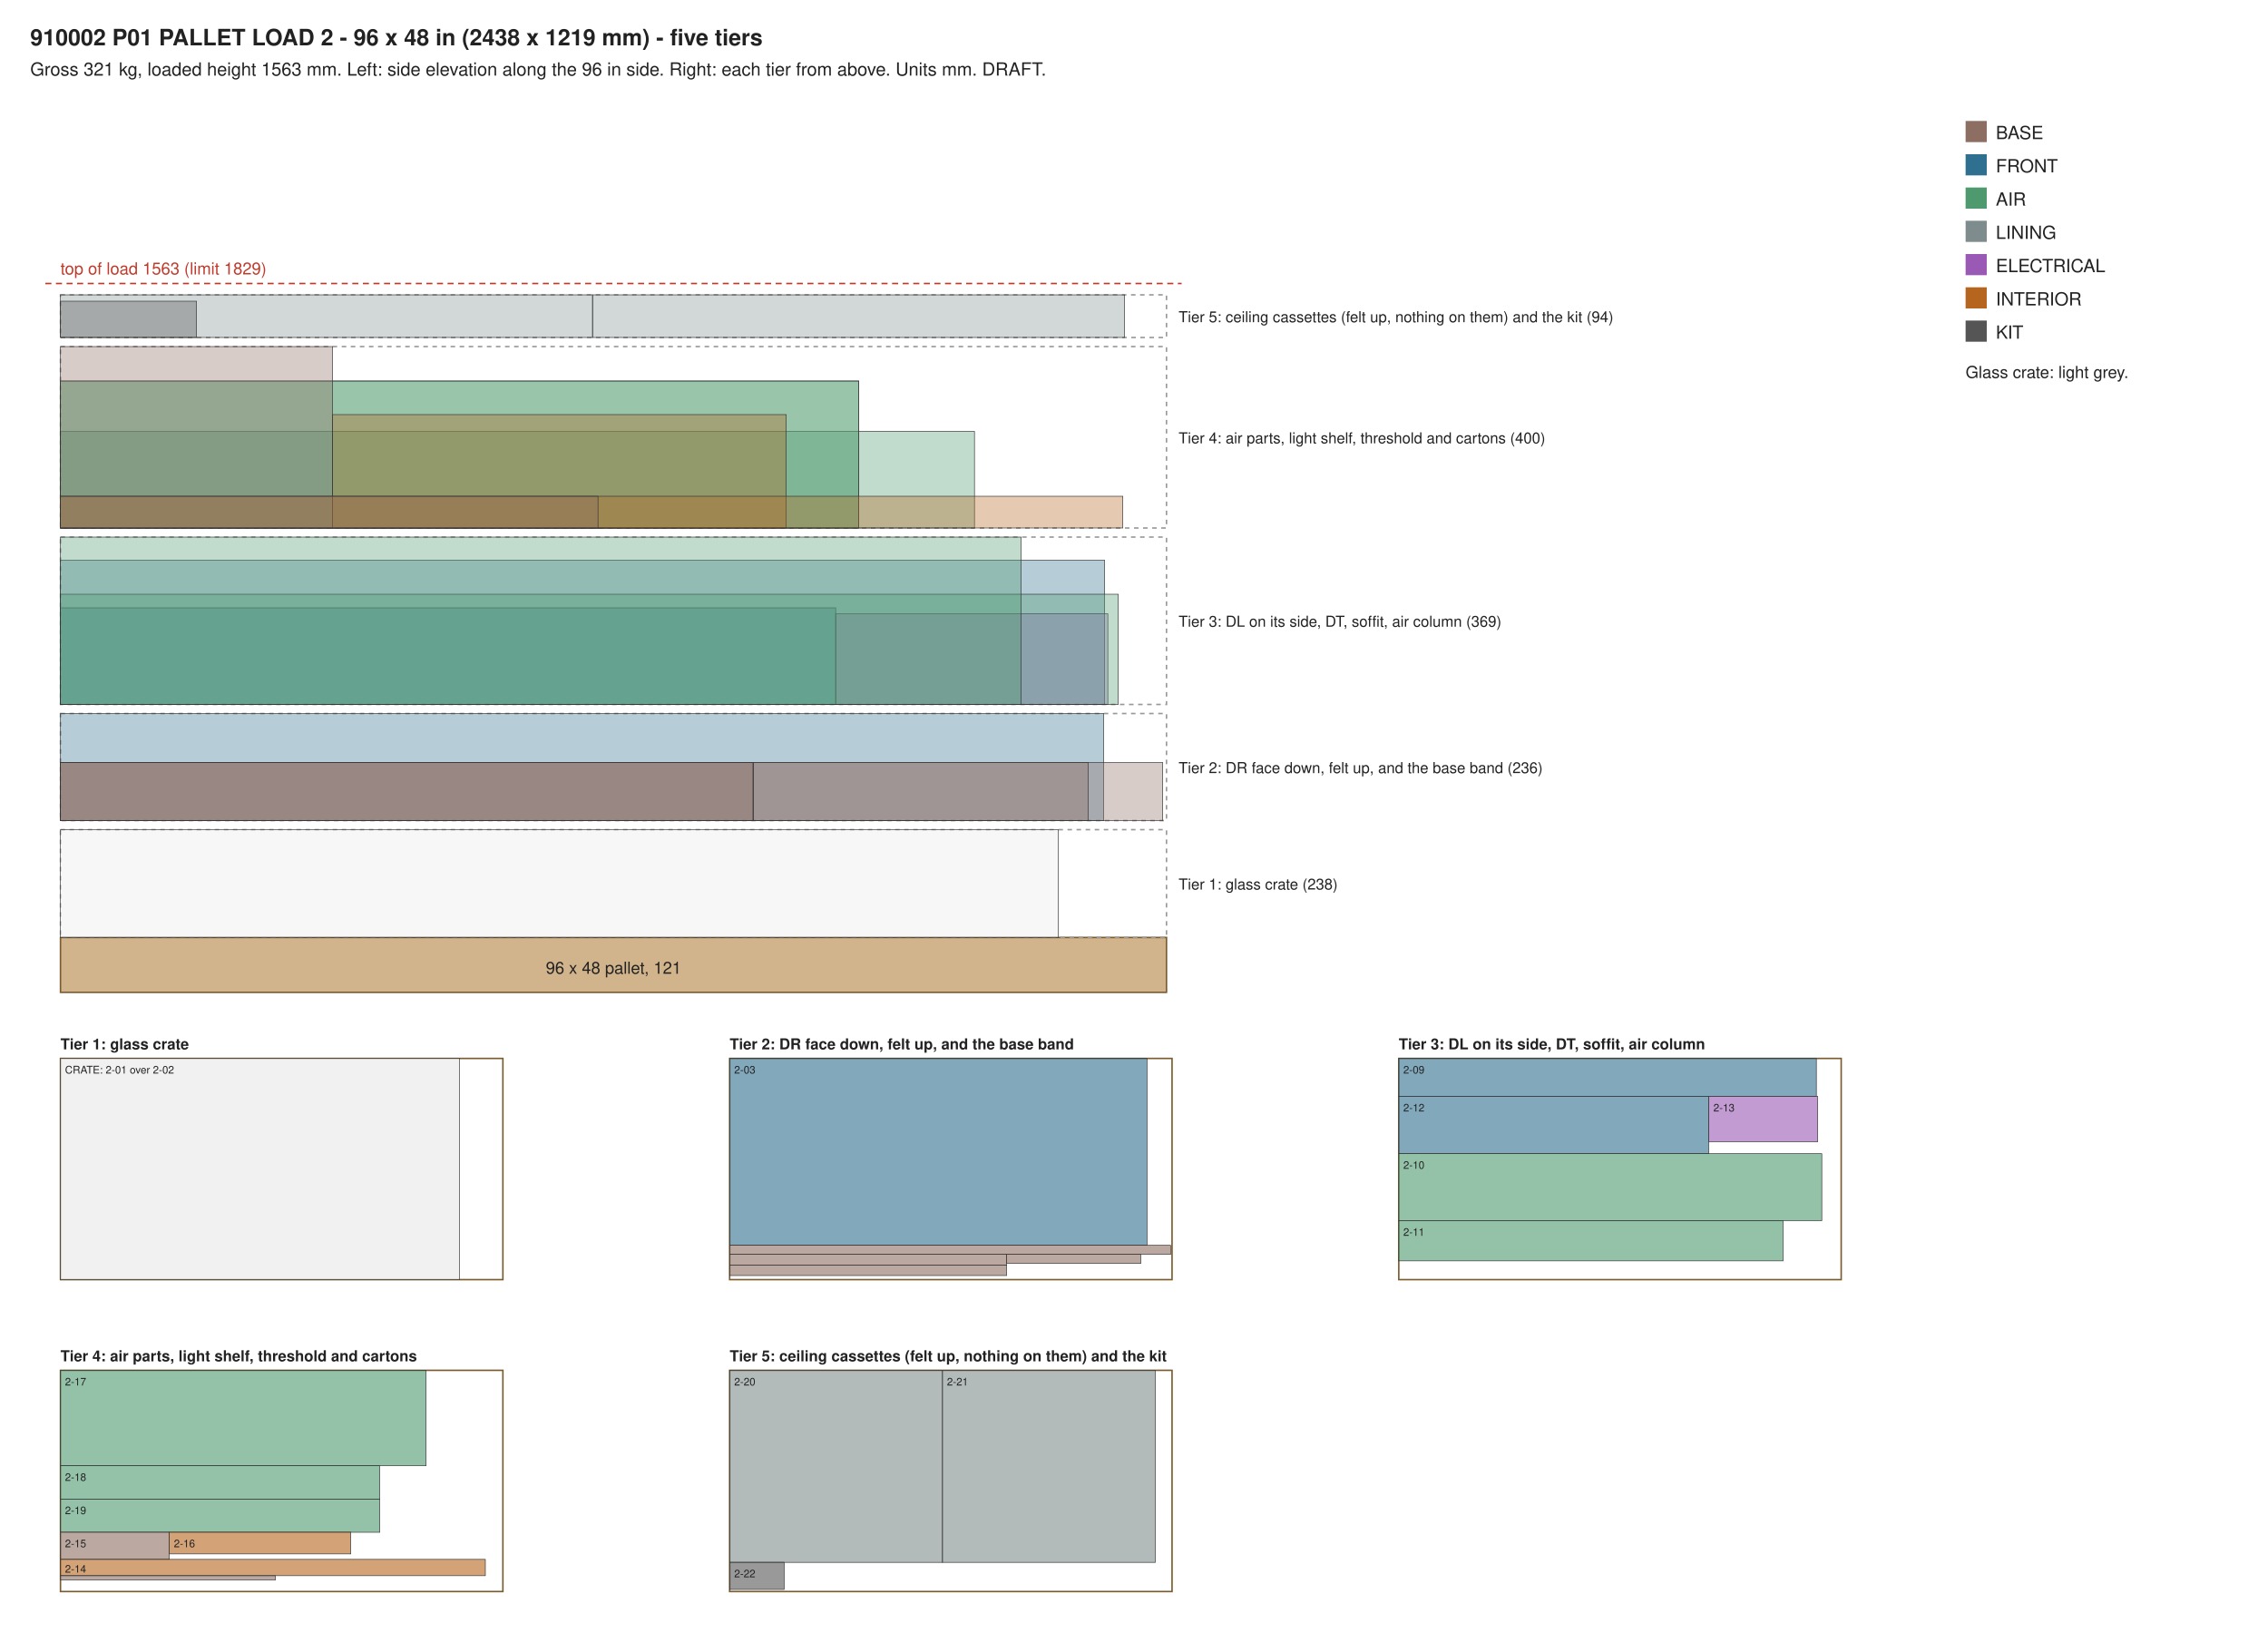
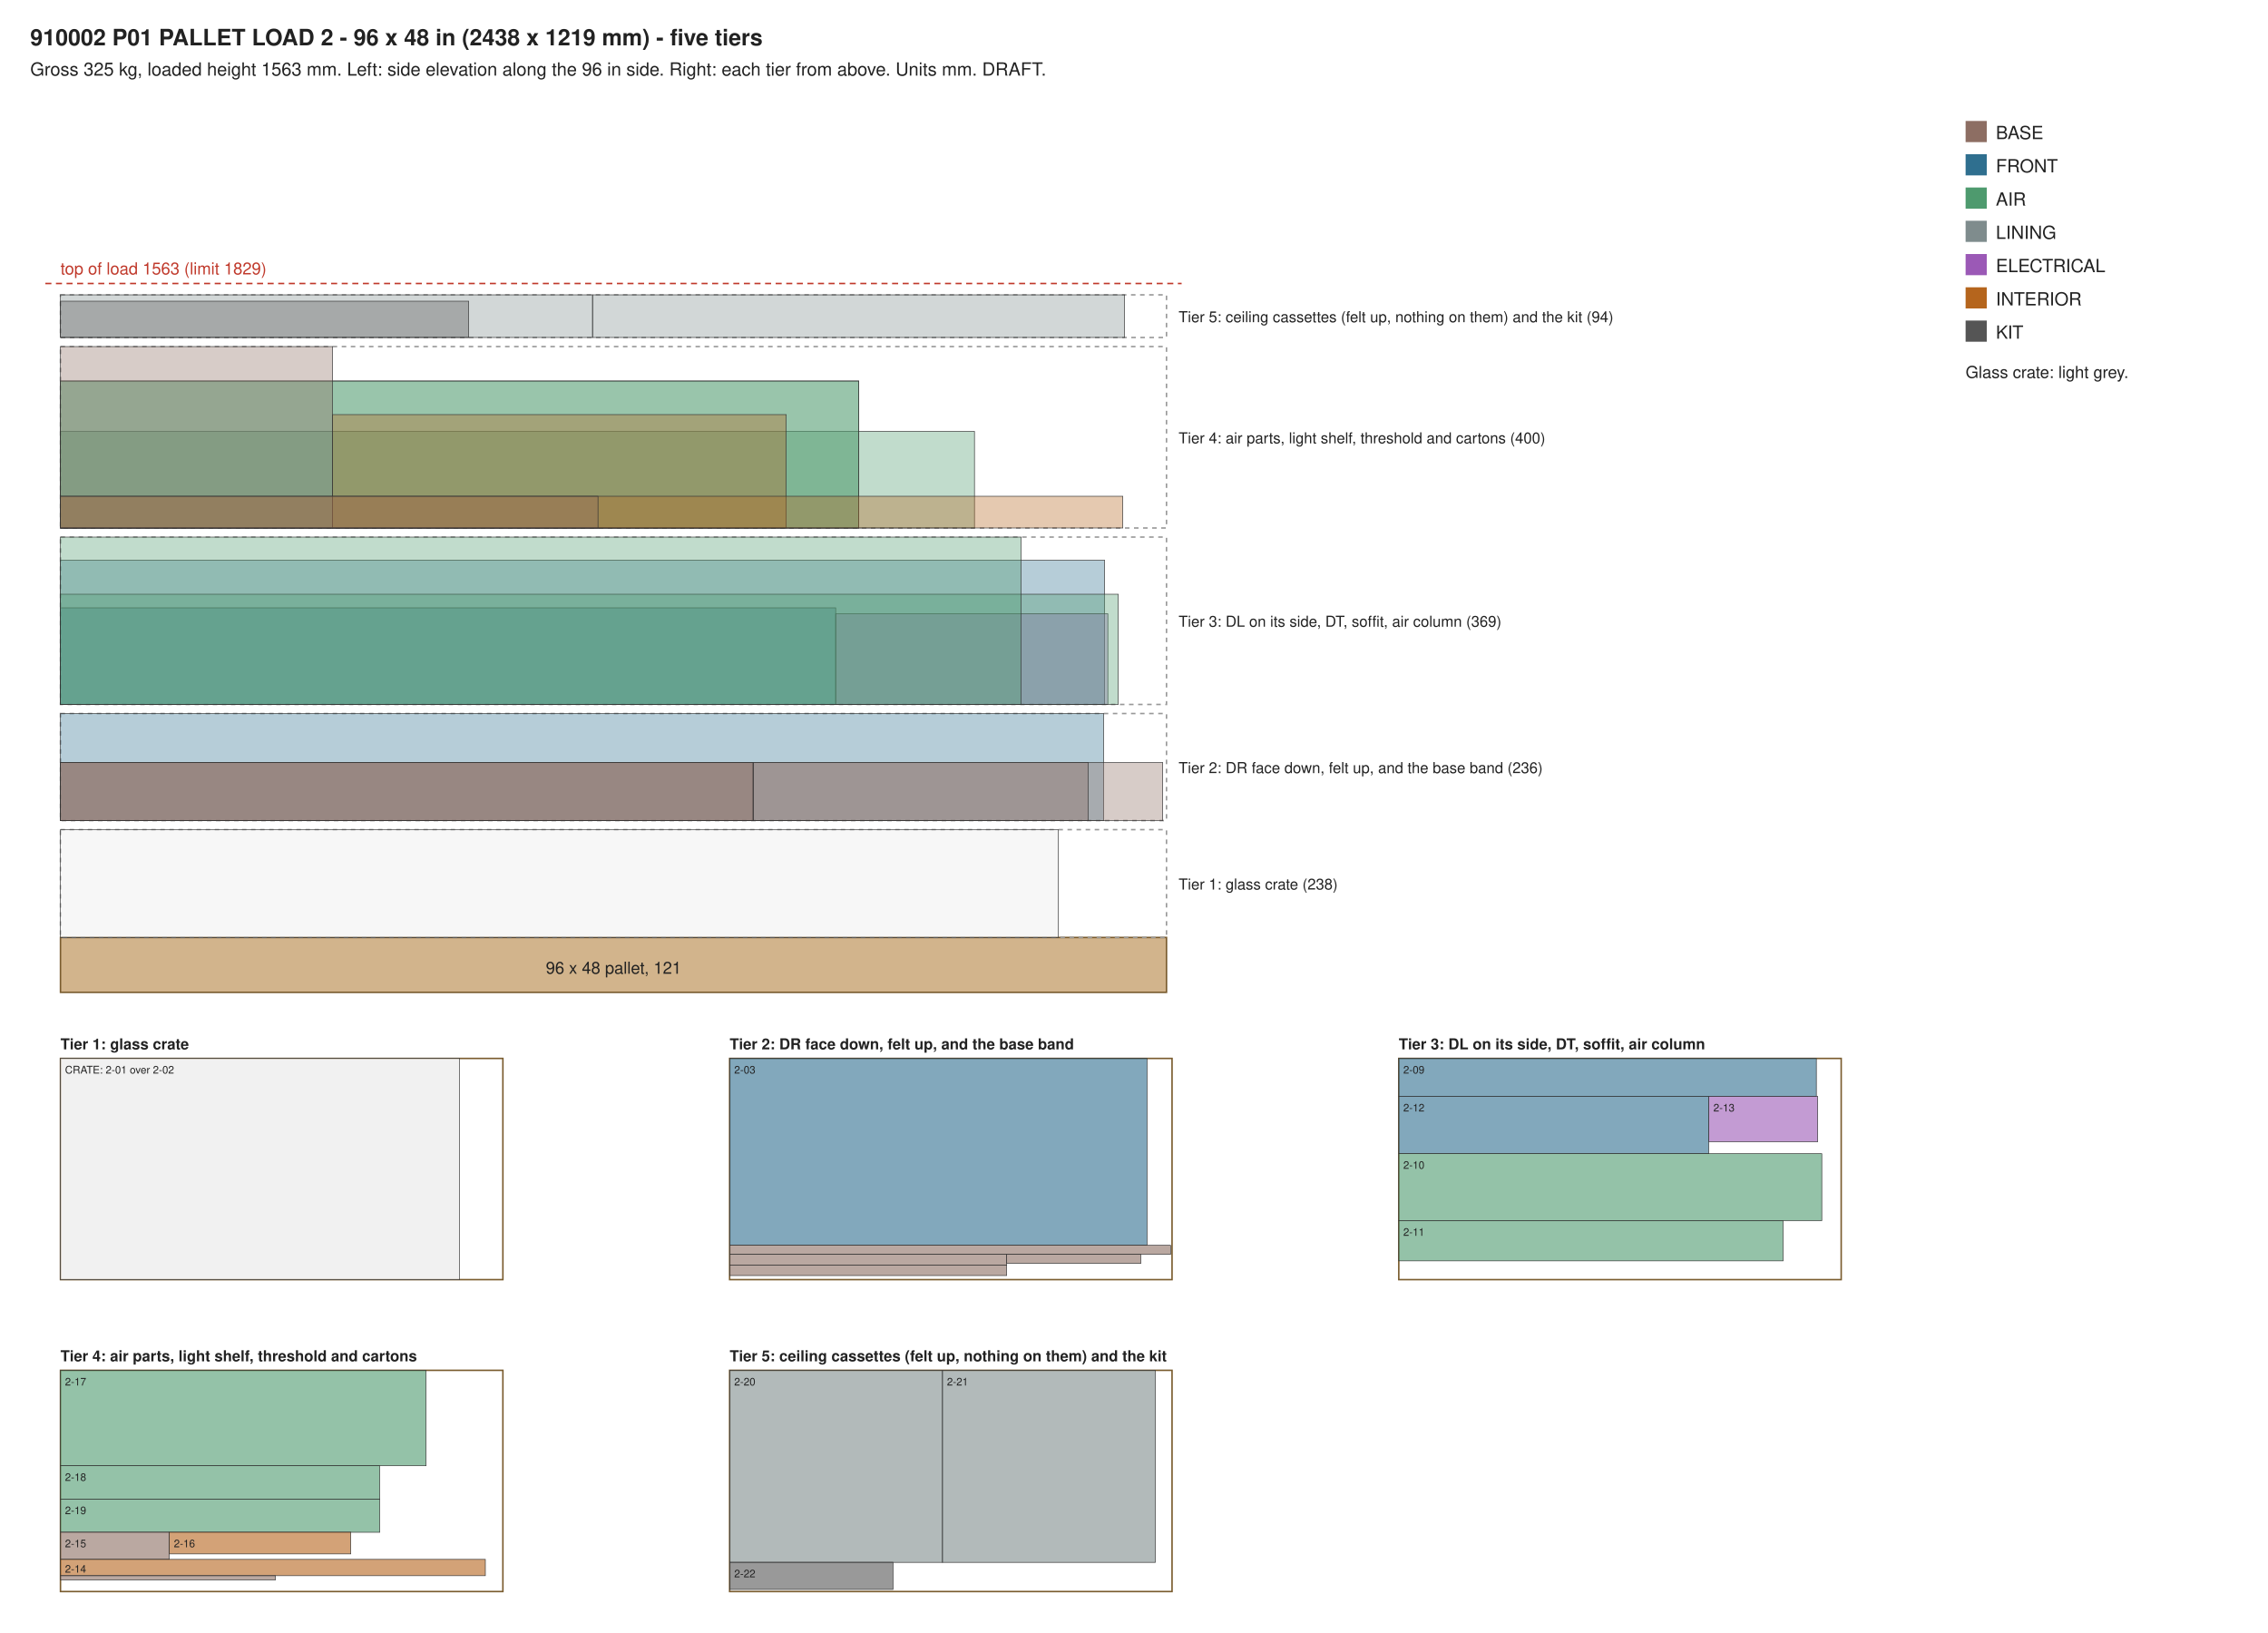
<svg xmlns="http://www.w3.org/2000/svg" width="1500" height="1080" viewBox="0 0 1500 1080">
  <rect width="1500" height="1080" fill="#ffffff" />
  <text x="20.0" y="30.0" font-family="Helvetica, Arial, sans-serif" font-size="15" text-anchor="start" font-weight="bold" fill="#222">910002 P01  PALLET LOAD 2 - 96 x 48 in (2438 x 1219 mm) - five tiers</text>
-   <text x="20.0" y="50.0" font-family="Helvetica, Arial, sans-serif" font-size="12" text-anchor="start" font-weight="normal" fill="#222">Gross 321 kg, loaded height 1563 mm. Left: side elevation along the 96 in side. Right: each tier from above. Units mm. DRAFT.</text>
+   <text x="20.0" y="50.0" font-family="Helvetica, Arial, sans-serif" font-size="12" text-anchor="start" font-weight="normal" fill="#222">Gross 325 kg, loaded height 1563 mm. Left: side elevation along the 96 in side. Right: each tier from above. Units mm. DRAFT.</text>
  <rect x="40" y="620" width="731.5" height="36.3" fill="#d2b48c" stroke="#7a5c2e" />
  <text x="405.8" y="644.0" font-family="Helvetica, Arial, sans-serif" font-size="11" text-anchor="middle" font-weight="normal" fill="#222">96 x 48 pallet, 121</text>
  <rect x="40" y="548.7" width="731.5" height="71.3" fill="none" stroke="#999" stroke-dasharray="3 3" />
  <rect x="40.0" y="548.7" width="660.0" height="71.3" fill="#e8e8e8" fill-opacity="0.35" stroke="#333" stroke-width="0.4" />
  <text x="779.5" y="588.3" font-family="Helvetica, Arial, sans-serif" font-size="10" text-anchor="start" font-weight="normal" fill="#222">Tier 1: glass crate (238)</text>
  <rect x="40" y="471.9" width="731.5" height="70.8" fill="none" stroke="#999" stroke-dasharray="3 3" />
  <rect x="40.0" y="471.9" width="690.0" height="70.8" fill="#2f6f8f" fill-opacity="0.35" stroke="#333" stroke-width="0.4" />
  <rect x="40.0" y="504.3" width="729.0" height="38.4" fill="#8d6e63" fill-opacity="0.35" stroke="#333" stroke-width="0.4" />
  <rect x="40.0" y="504.3" width="458.1" height="38.4" fill="#8d6e63" fill-opacity="0.35" stroke="#333" stroke-width="0.4" />
  <rect x="498.1" y="504.3" width="221.7" height="38.4" fill="#8d6e63" fill-opacity="0.35" stroke="#333" stroke-width="0.4" />
  <rect x="40.0" y="504.3" width="458.1" height="38.4" fill="#8d6e63" fill-opacity="0.35" stroke="#333" stroke-width="0.4" />
  <text x="779.5" y="511.3" font-family="Helvetica, Arial, sans-serif" font-size="10" text-anchor="start" font-weight="normal" fill="#222">Tier 2: DR face down, felt up, and the base band (236)</text>
  <rect x="40" y="355.2" width="731.5" height="110.7" fill="none" stroke="#999" stroke-dasharray="3 3" />
  <rect x="40.0" y="370.5" width="690.6" height="95.4" fill="#2f6f8f" fill-opacity="0.35" stroke="#333" stroke-width="0.4" />
  <rect x="40.0" y="402.0" width="512.7" height="63.9" fill="#2f6f8f" fill-opacity="0.35" stroke="#333" stroke-width="0.4" />
  <rect x="552.7" y="405.9" width="180.0" height="60.0" fill="#9b59b6" fill-opacity="0.35" stroke="#333" stroke-width="0.4" />
  <rect x="40.0" y="393.0" width="699.6" height="72.9" fill="#4e9a6e" fill-opacity="0.35" stroke="#333" stroke-width="0.4" />
  <rect x="40.0" y="355.2" width="635.4" height="110.7" fill="#4e9a6e" fill-opacity="0.35" stroke="#333" stroke-width="0.4" />
  <text x="779.5" y="414.5" font-family="Helvetica, Arial, sans-serif" font-size="10" text-anchor="start" font-weight="normal" fill="#222">Tier 3: DL on its side, DT, soffit, air column (369)</text>
  <rect x="40" y="229.2" width="731.5" height="120.0" fill="none" stroke="#999" stroke-dasharray="3 3" />
  <rect x="40.0" y="285.3" width="604.5" height="63.9" fill="#4e9a6e" fill-opacity="0.35" stroke="#333" stroke-width="0.4" />
  <rect x="40.0" y="252.0" width="528.0" height="97.2" fill="#4e9a6e" fill-opacity="0.35" stroke="#333" stroke-width="0.4" />
  <rect x="40.0" y="252.0" width="528.0" height="97.2" fill="#4e9a6e" fill-opacity="0.35" stroke="#333" stroke-width="0.4" />
  <rect x="40.0" y="229.2" width="180.0" height="120.0" fill="#8d6e63" fill-opacity="0.35" stroke="#333" stroke-width="0.4" />
  <rect x="220.0" y="274.2" width="300.0" height="75.0" fill="#b5651d" fill-opacity="0.35" stroke="#333" stroke-width="0.4" />
  <rect x="40.0" y="328.2" width="702.6" height="21.0" fill="#b5651d" fill-opacity="0.35" stroke="#333" stroke-width="0.4" />
  <rect x="40.0" y="328.2" width="355.5" height="21.0" fill="#8d6e63" fill-opacity="0.35" stroke="#333" stroke-width="0.4" />
  <text x="779.5" y="293.2" font-family="Helvetica, Arial, sans-serif" font-size="10" text-anchor="start" font-weight="normal" fill="#222">Tier 4: air parts, light shelf, threshold and cartons (400)</text>
  <rect x="40" y="195.0" width="731.5" height="28.2" fill="none" stroke="#999" stroke-dasharray="3 3" />
  <rect x="40.0" y="195.0" width="351.9" height="28.2" fill="#7f8c8d" fill-opacity="0.35" stroke="#333" stroke-width="0.4" />
  <rect x="391.9" y="195.0" width="351.9" height="28.2" fill="#7f8c8d" fill-opacity="0.35" stroke="#333" stroke-width="0.4" />
-   <rect x="40.0" y="199.2" width="90.0" height="24.0" fill="#555555" fill-opacity="0.35" stroke="#333" stroke-width="0.4" />
+   <rect x="40.0" y="199.2" width="270.0" height="24.0" fill="#555555" fill-opacity="0.35" stroke="#333" stroke-width="0.4" />
  <text x="779.5" y="213.1" font-family="Helvetica, Arial, sans-serif" font-size="10" text-anchor="start" font-weight="normal" fill="#222">Tier 5: ceiling cassettes (felt up, nothing on them) and the kit (94)</text>
  <line x1="30" y1="187.5" x2="781.5" y2="187.5" stroke="#c0392b" stroke-dasharray="4 3" />
  <text x="40.0" y="181.5" font-family="Helvetica, Arial, sans-serif" font-size="11" text-anchor="start" font-weight="normal" fill="#c0392b">top of load 1563 (limit 1829)</text>
  <text x="40.0" y="694.0" font-family="Helvetica, Arial, sans-serif" font-size="10" text-anchor="start" font-weight="bold" fill="#222">Tier 1: glass crate</text>
  <rect x="40.0" y="700.0" width="292.6" height="146.3" fill="none" stroke="#7a5c2e" />
  <rect x="40.0" y="700.0" width="264.0" height="146.3" fill="#e8e8e8" fill-opacity="0.6" stroke="#333" stroke-width="0.4" />
  <text x="43.0" y="710.0" font-family="Helvetica, Arial, sans-serif" font-size="7" text-anchor="start" font-weight="normal" fill="#222">CRATE: 2-01 over 2-02</text>
  <text x="482.6" y="694.0" font-family="Helvetica, Arial, sans-serif" font-size="10" text-anchor="start" font-weight="bold" fill="#222">Tier 2: DR face down, felt up, and the base band</text>
  <rect x="482.56" y="700.0" width="292.6" height="146.3" fill="none" stroke="#7a5c2e" />
  <rect x="482.6" y="700.0" width="276.0" height="123.6" fill="#2f6f8f" fill-opacity="0.6" stroke="#333" stroke-width="0.4" />
  <text x="485.6" y="710.0" font-family="Helvetica, Arial, sans-serif" font-size="7" text-anchor="start" font-weight="normal" fill="#222">2-03</text>
  <rect x="482.6" y="823.6" width="291.6" height="6.0" fill="#8d6e63" fill-opacity="0.6" stroke="#333" stroke-width="0.4" />
  <rect x="482.6" y="829.6" width="183.2" height="7.0" fill="#8d6e63" fill-opacity="0.6" stroke="#333" stroke-width="0.4" />
  <rect x="665.8" y="829.6" width="88.7" height="6.0" fill="#8d6e63" fill-opacity="0.6" stroke="#333" stroke-width="0.4" />
  <rect x="482.6" y="836.6" width="183.2" height="7.0" fill="#8d6e63" fill-opacity="0.6" stroke="#333" stroke-width="0.4" />
  <text x="925.1" y="694.0" font-family="Helvetica, Arial, sans-serif" font-size="10" text-anchor="start" font-weight="bold" fill="#222">Tier 3: DL on its side, DT, soffit, air column</text>
  <rect x="925.12" y="700.0" width="292.6" height="146.3" fill="none" stroke="#7a5c2e" />
  <rect x="925.1" y="700.0" width="276.2" height="25.1" fill="#2f6f8f" fill-opacity="0.6" stroke="#333" stroke-width="0.4" />
  <text x="928.1" y="710.0" font-family="Helvetica, Arial, sans-serif" font-size="7" text-anchor="start" font-weight="normal" fill="#222">2-09</text>
  <rect x="925.1" y="725.1" width="205.1" height="37.9" fill="#2f6f8f" fill-opacity="0.6" stroke="#333" stroke-width="0.4" />
  <text x="928.1" y="735.1" font-family="Helvetica, Arial, sans-serif" font-size="7" text-anchor="start" font-weight="normal" fill="#222">2-12</text>
  <rect x="1130.2" y="725.1" width="72.0" height="30.0" fill="#9b59b6" fill-opacity="0.6" stroke="#333" stroke-width="0.4" />
  <text x="1133.2" y="735.1" font-family="Helvetica, Arial, sans-serif" font-size="7" text-anchor="start" font-weight="normal" fill="#222">2-13</text>
  <rect x="925.1" y="763.0" width="279.8" height="44.3" fill="#4e9a6e" fill-opacity="0.6" stroke="#333" stroke-width="0.4" />
  <text x="928.1" y="773.0" font-family="Helvetica, Arial, sans-serif" font-size="7" text-anchor="start" font-weight="normal" fill="#222">2-10</text>
  <rect x="925.1" y="807.3" width="254.2" height="26.6" fill="#4e9a6e" fill-opacity="0.6" stroke="#333" stroke-width="0.4" />
  <text x="928.1" y="817.3" font-family="Helvetica, Arial, sans-serif" font-size="7" text-anchor="start" font-weight="normal" fill="#222">2-11</text>
  <text x="40.0" y="900.3" font-family="Helvetica, Arial, sans-serif" font-size="10" text-anchor="start" font-weight="bold" fill="#222">Tier 4: air parts, light shelf, threshold and cartons</text>
  <rect x="40.0" y="906.28" width="292.6" height="146.3" fill="none" stroke="#7a5c2e" />
  <rect x="40.0" y="906.3" width="241.8" height="63.1" fill="#4e9a6e" fill-opacity="0.6" stroke="#333" stroke-width="0.4" />
  <text x="43.0" y="916.3" font-family="Helvetica, Arial, sans-serif" font-size="7" text-anchor="start" font-weight="normal" fill="#222">2-17</text>
  <rect x="40.0" y="969.4" width="211.2" height="22.0" fill="#4e9a6e" fill-opacity="0.6" stroke="#333" stroke-width="0.4" />
  <text x="43.0" y="979.4" font-family="Helvetica, Arial, sans-serif" font-size="7" text-anchor="start" font-weight="normal" fill="#222">2-18</text>
  <rect x="40.0" y="991.4" width="211.2" height="22.0" fill="#4e9a6e" fill-opacity="0.6" stroke="#333" stroke-width="0.4" />
  <text x="43.0" y="1001.4" font-family="Helvetica, Arial, sans-serif" font-size="7" text-anchor="start" font-weight="normal" fill="#222">2-19</text>
  <rect x="40.0" y="1013.3" width="72.0" height="18.0" fill="#8d6e63" fill-opacity="0.6" stroke="#333" stroke-width="0.4" />
  <text x="43.0" y="1023.3" font-family="Helvetica, Arial, sans-serif" font-size="7" text-anchor="start" font-weight="normal" fill="#222">2-15</text>
  <rect x="112.0" y="1013.3" width="120.0" height="14.4" fill="#b5651d" fill-opacity="0.6" stroke="#333" stroke-width="0.4" />
  <text x="115.0" y="1023.3" font-family="Helvetica, Arial, sans-serif" font-size="7" text-anchor="start" font-weight="normal" fill="#222">2-16</text>
  <rect x="40.0" y="1031.3" width="281.0" height="10.8" fill="#b5651d" fill-opacity="0.6" stroke="#333" stroke-width="0.4" />
  <text x="43.0" y="1040.1" font-family="Helvetica, Arial, sans-serif" font-size="7" text-anchor="start" font-weight="normal" fill="#222">2-14</text>
  <rect x="40.0" y="1042.1" width="142.2" height="2.8" fill="#8d6e63" fill-opacity="0.6" stroke="#333" stroke-width="0.4" />
  <text x="482.6" y="900.3" font-family="Helvetica, Arial, sans-serif" font-size="10" text-anchor="start" font-weight="bold" fill="#222">Tier 5: ceiling cassettes (felt up, nothing on them) and the kit</text>
  <rect x="482.56" y="906.28" width="292.6" height="146.3" fill="none" stroke="#7a5c2e" />
  <rect x="482.6" y="906.3" width="140.8" height="127.0" fill="#7f8c8d" fill-opacity="0.6" stroke="#333" stroke-width="0.4" />
  <text x="485.6" y="916.3" font-family="Helvetica, Arial, sans-serif" font-size="7" text-anchor="start" font-weight="normal" fill="#222">2-20</text>
  <rect x="623.3" y="906.3" width="140.8" height="127.0" fill="#7f8c8d" fill-opacity="0.6" stroke="#333" stroke-width="0.4" />
  <text x="626.3" y="916.3" font-family="Helvetica, Arial, sans-serif" font-size="7" text-anchor="start" font-weight="normal" fill="#222">2-21</text>
-   <rect x="482.6" y="1033.2" width="36.0" height="18.0" fill="#555555" fill-opacity="0.6" stroke="#333" stroke-width="0.4" />
+   <rect x="482.6" y="1033.2" width="108.0" height="18.0" fill="#555555" fill-opacity="0.6" stroke="#333" stroke-width="0.4" />
  <text x="485.6" y="1043.2" font-family="Helvetica, Arial, sans-serif" font-size="7" text-anchor="start" font-weight="normal" fill="#222">2-22</text>
  <rect x="1300" y="80" width="14" height="14" fill="#8d6e63" />
  <text x="1320.0" y="92.0" font-family="Helvetica, Arial, sans-serif" font-size="12" text-anchor="start" font-weight="normal" fill="#222">BASE</text>
  <rect x="1300" y="102" width="14" height="14" fill="#2f6f8f" />
  <text x="1320.0" y="114.0" font-family="Helvetica, Arial, sans-serif" font-size="12" text-anchor="start" font-weight="normal" fill="#222">FRONT</text>
  <rect x="1300" y="124" width="14" height="14" fill="#4e9a6e" />
  <text x="1320.0" y="136.0" font-family="Helvetica, Arial, sans-serif" font-size="12" text-anchor="start" font-weight="normal" fill="#222">AIR</text>
  <rect x="1300" y="146" width="14" height="14" fill="#7f8c8d" />
  <text x="1320.0" y="158.0" font-family="Helvetica, Arial, sans-serif" font-size="12" text-anchor="start" font-weight="normal" fill="#222">LINING</text>
  <rect x="1300" y="168" width="14" height="14" fill="#9b59b6" />
  <text x="1320.0" y="180.0" font-family="Helvetica, Arial, sans-serif" font-size="12" text-anchor="start" font-weight="normal" fill="#222">ELECTRICAL</text>
  <rect x="1300" y="190" width="14" height="14" fill="#b5651d" />
  <text x="1320.0" y="202.0" font-family="Helvetica, Arial, sans-serif" font-size="12" text-anchor="start" font-weight="normal" fill="#222">INTERIOR</text>
  <rect x="1300" y="212" width="14" height="14" fill="#555555" />
  <text x="1320.0" y="224.0" font-family="Helvetica, Arial, sans-serif" font-size="12" text-anchor="start" font-weight="normal" fill="#222">KIT</text>
  <text x="1300.0" y="250.0" font-family="Helvetica, Arial, sans-serif" font-size="11" text-anchor="start" font-weight="normal" fill="#222">Glass crate: light grey.</text>
</svg>
